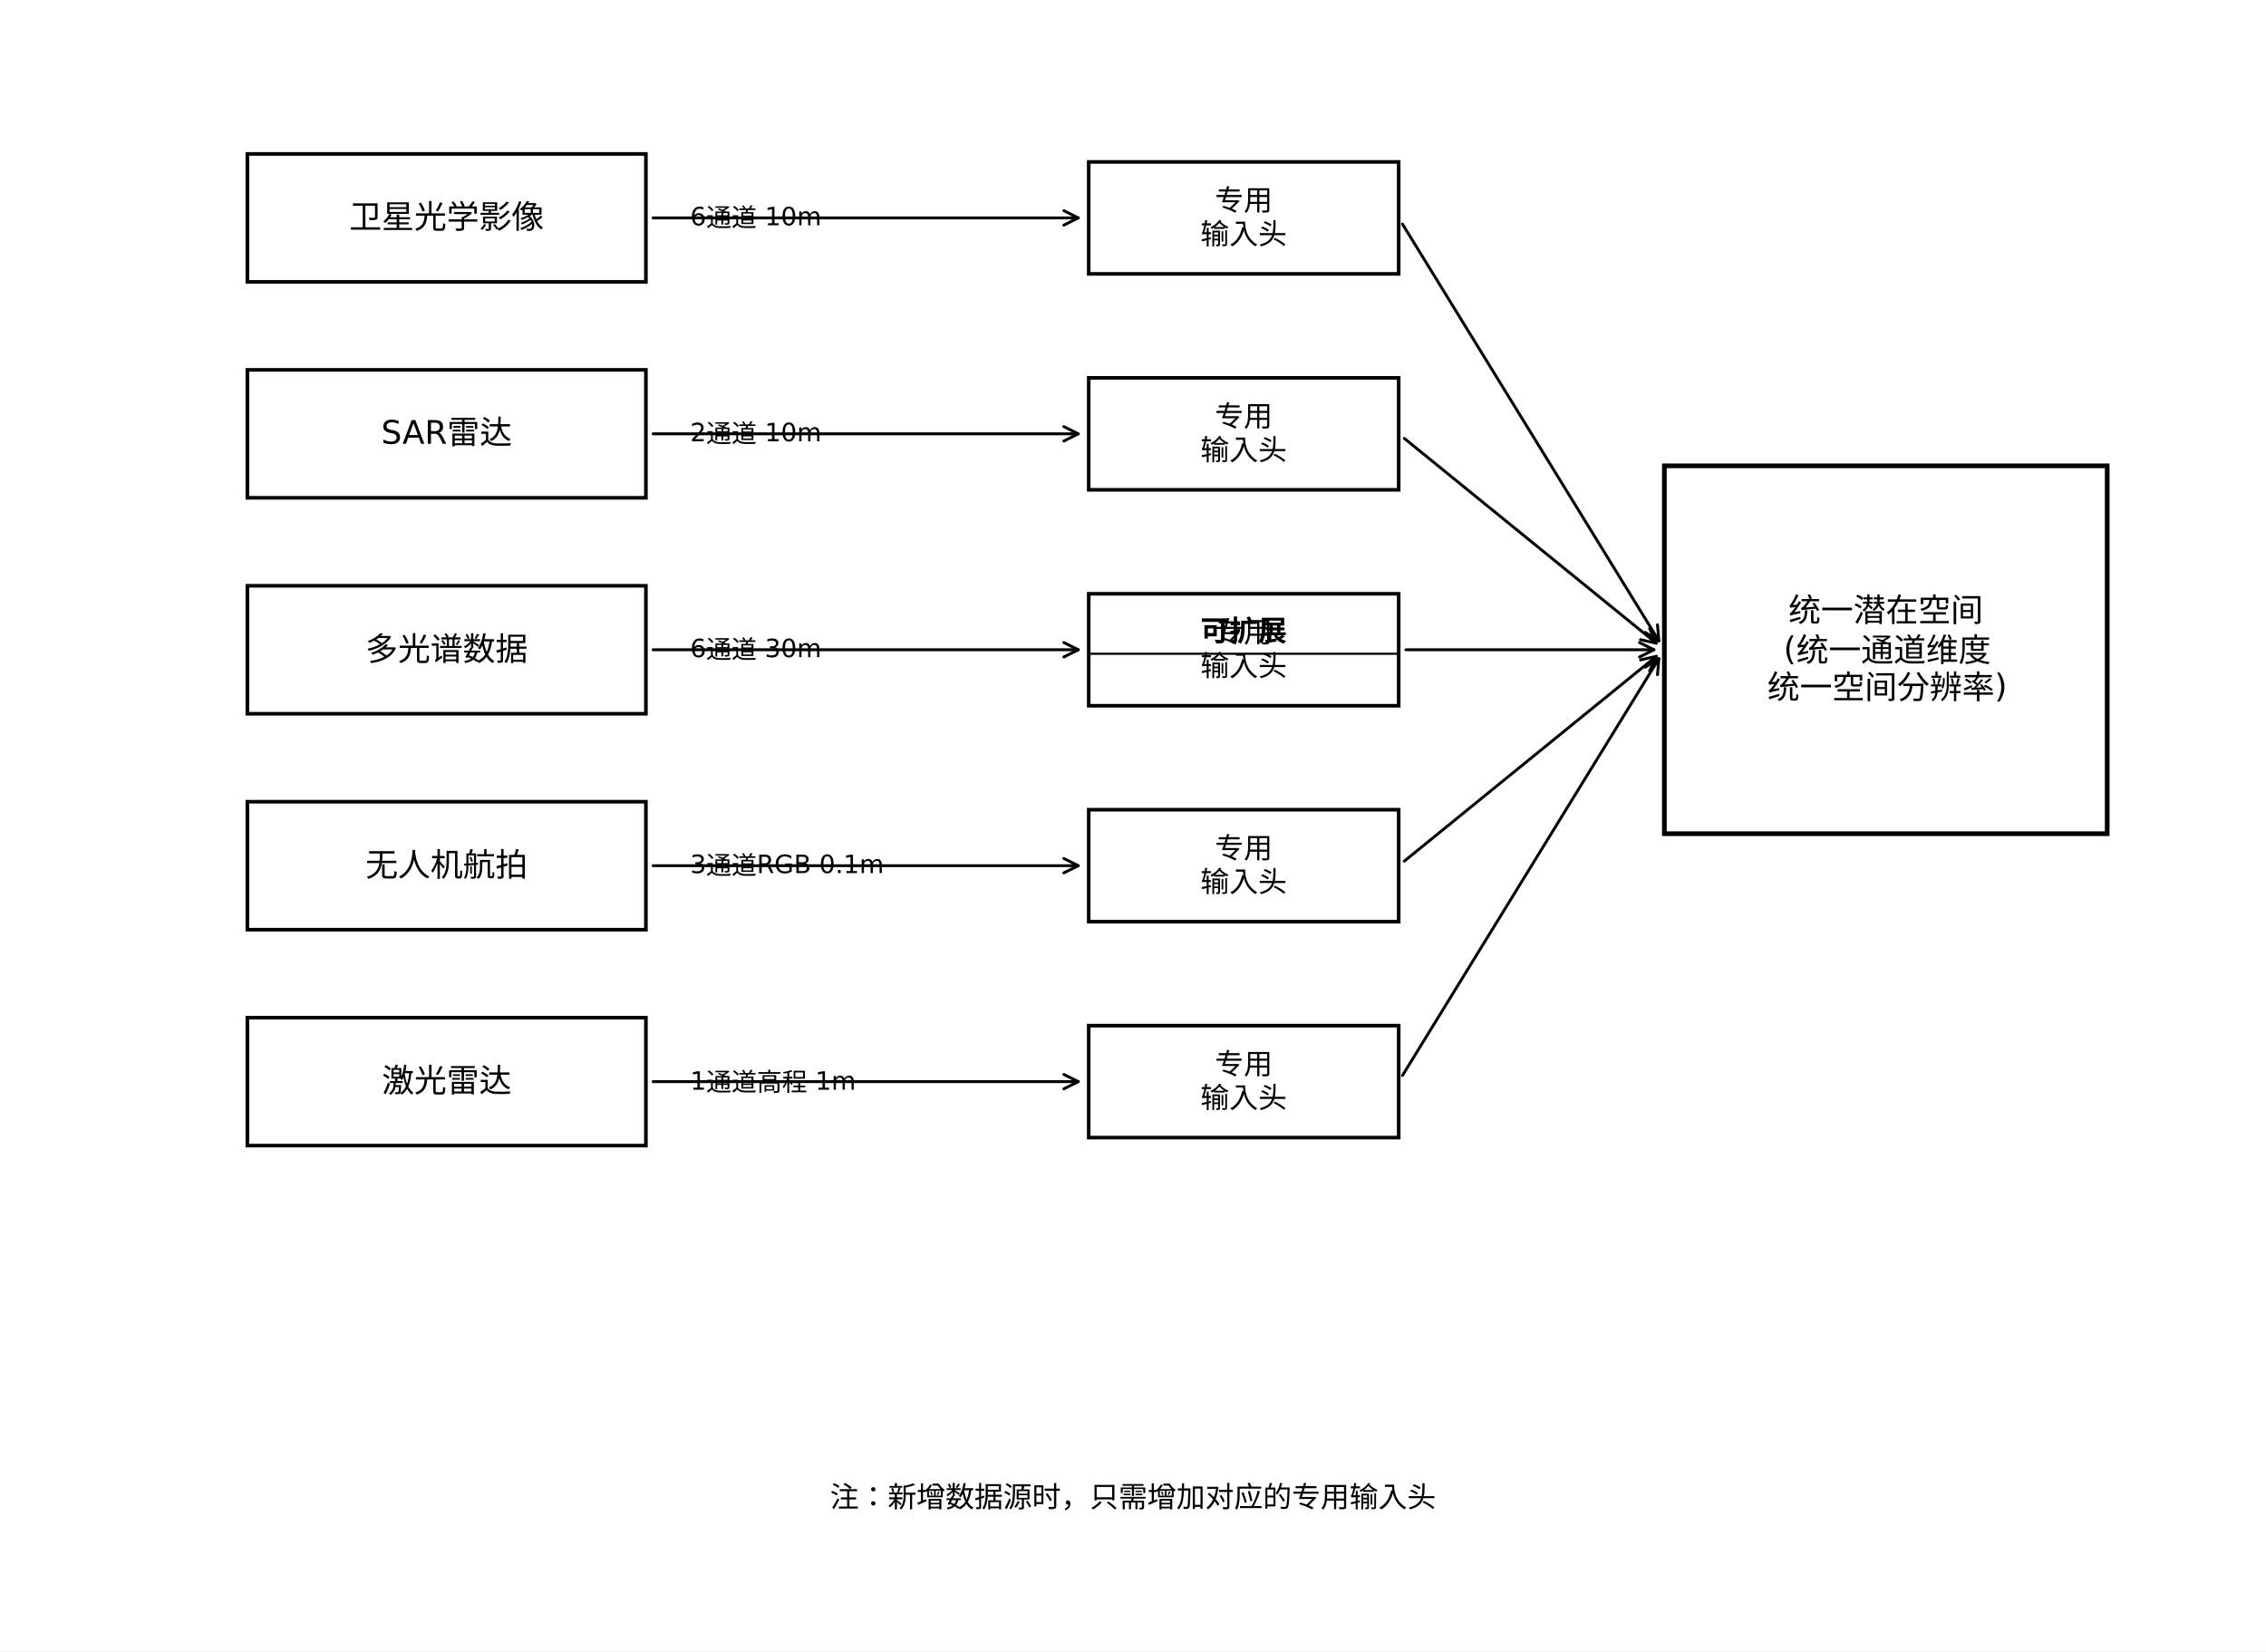
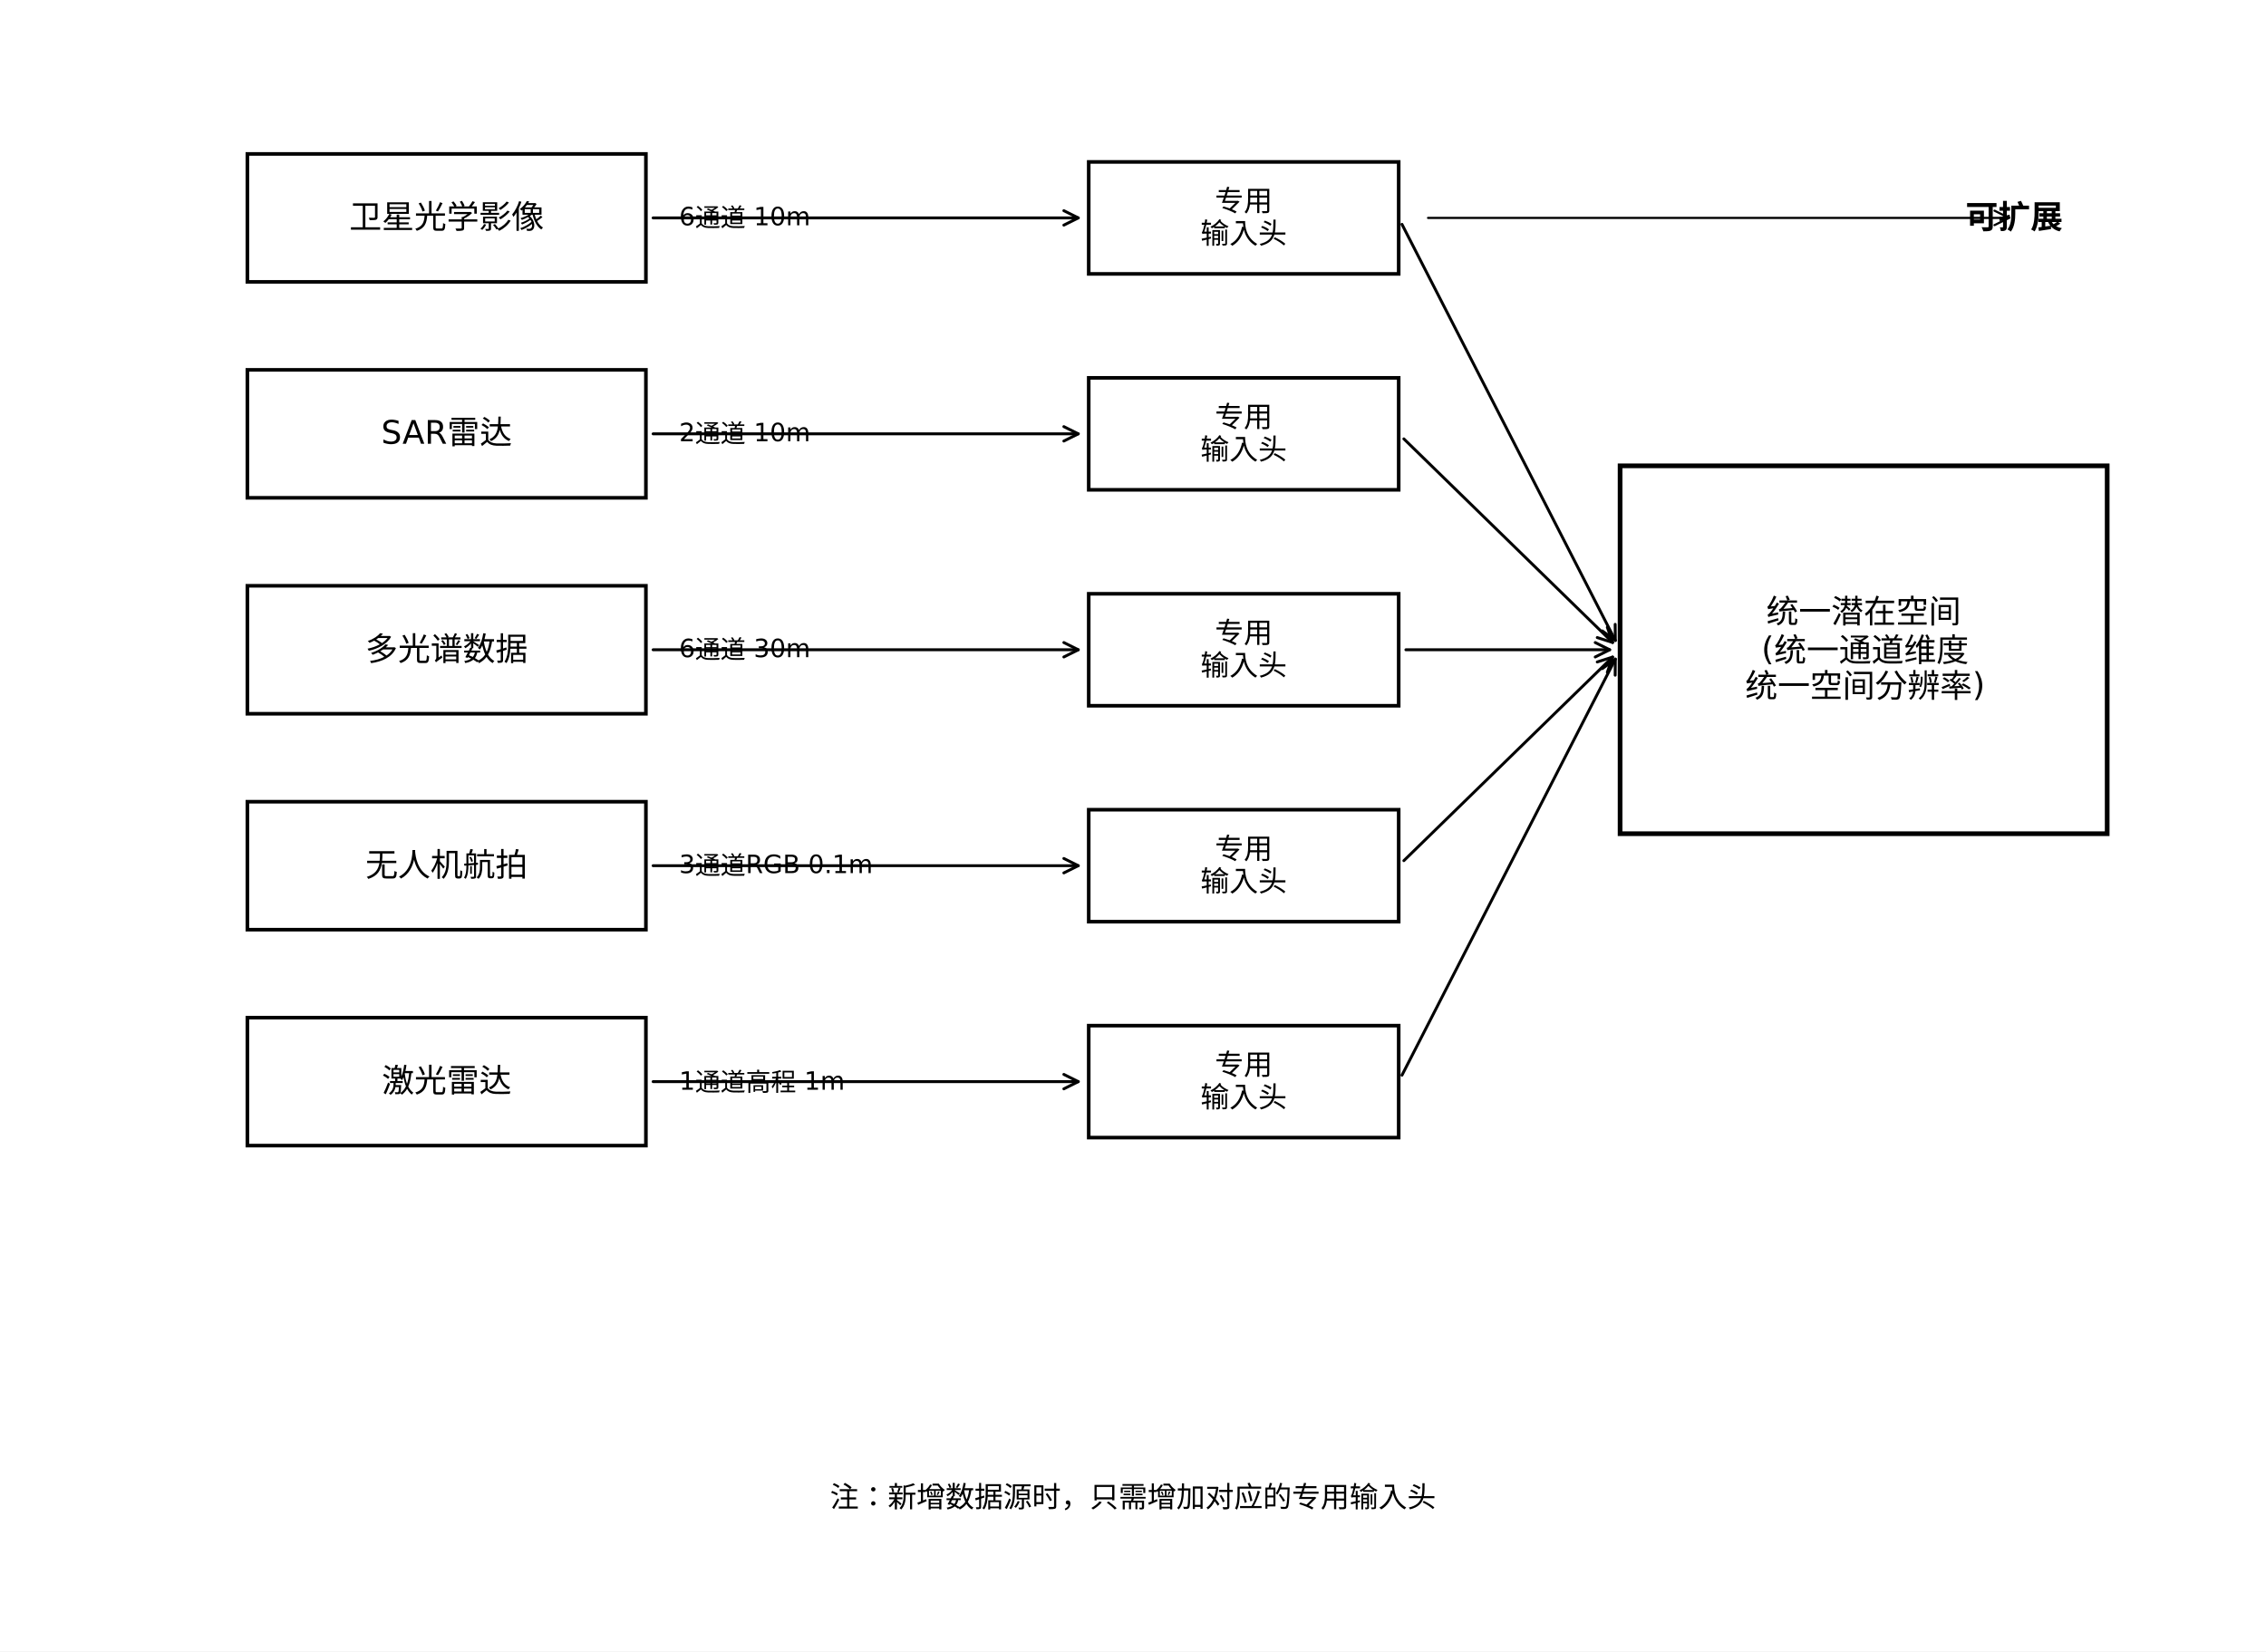
<svg xmlns="http://www.w3.org/2000/svg" width="628.2pt" height="457.92pt" viewBox="0 0 628.2 457.92" version="1.1">
  <defs>
    <style type="text/css">*{stroke-linejoin: round; stroke-linecap: butt}</style>
  </defs>
  <g id="figure_1">
    <g id="patch_1">
      <path d="M 0 457.92  L 628.2 457.92  L 628.2 0  L 0 0  z " style="fill: #ffffff" />
    </g>
    <g id="axes_1">
      <g id="patch_2">
-         <path d="M 68.58 78.163  L 179.064 78.163  L 179.064 42.682  L 68.58 42.682  L 68.58 78.163  z " clip-path="url(#pcf954b5231)" style="fill: none; stroke: #000000; stroke-linejoin: miter" />
+         <path d="M 68.58 78.163  L 179.064 78.163  L 179.064 42.682  L 68.58 42.682  L 68.58 78.163  z " clip-path="url(#pb516926f03)" style="fill: none; stroke: #000000; stroke-linejoin: miter" />
      </g>
      <g id="patch_3">
-         <path d="M 68.58 138.038  L 179.064 138.038  L 179.064 102.557  L 68.58 102.557  L 68.58 138.038  z " clip-path="url(#pcf954b5231)" style="fill: none; stroke: #000000; stroke-linejoin: miter" />
+         <path d="M 68.58 138.038  L 179.064 138.038  L 179.064 102.557  L 68.58 102.557  L 68.58 138.038  z " clip-path="url(#pb516926f03)" style="fill: none; stroke: #000000; stroke-linejoin: miter" />
      </g>
      <g id="patch_4">
-         <path d="M 68.58 197.914  L 179.064 197.914  L 179.064 162.432  L 68.58 162.432  L 68.58 197.914  z " clip-path="url(#pcf954b5231)" style="fill: none; stroke: #000000; stroke-linejoin: miter" />
+         <path d="M 68.58 197.914  L 179.064 197.914  L 179.064 162.432  L 68.58 162.432  L 68.58 197.914  z " clip-path="url(#pb516926f03)" style="fill: none; stroke: #000000; stroke-linejoin: miter" />
      </g>
      <g id="patch_5">
-         <path d="M 68.58 257.789  L 179.064 257.789  L 179.064 222.307  L 68.58 222.307  L 68.58 257.789  z " clip-path="url(#pcf954b5231)" style="fill: none; stroke: #000000; stroke-linejoin: miter" />
+         <path d="M 68.58 257.789  L 179.064 257.789  L 179.064 222.307  L 68.58 222.307  L 68.58 257.789  z " clip-path="url(#pb516926f03)" style="fill: none; stroke: #000000; stroke-linejoin: miter" />
      </g>
      <g id="patch_6">
-         <path d="M 68.58 317.664  L 179.064 317.664  L 179.064 282.182  L 68.58 282.182  L 68.58 317.664  z " clip-path="url(#pcf954b5231)" style="fill: none; stroke: #000000; stroke-linejoin: miter" />
+         <path d="M 68.58 317.664  L 179.064 317.664  L 179.064 282.182  L 68.58 282.182  L 68.58 317.664  z " clip-path="url(#pb516926f03)" style="fill: none; stroke: #000000; stroke-linejoin: miter" />
      </g>
      <g id="patch_7">
-         <path d="M 301.824 75.946  L 387.756 75.946  L 387.756 44.899  L 301.824 44.899  L 301.824 75.946  z " clip-path="url(#pcf954b5231)" style="fill: none; stroke: #000000; stroke-linejoin: miter" />
+         <path d="M 301.824 75.946  L 387.756 75.946  L 387.756 44.899  L 301.824 44.899  L 301.824 75.946  z " clip-path="url(#pb516926f03)" style="fill: none; stroke: #000000; stroke-linejoin: miter" />
      </g>
      <g id="patch_8">
-         <path d="M 301.824 135.821  L 387.756 135.821  L 387.756 104.774  L 301.824 104.774  L 301.824 135.821  z " clip-path="url(#pcf954b5231)" style="fill: none; stroke: #000000; stroke-linejoin: miter" />
+         <path d="M 301.824 135.821  L 387.756 135.821  L 387.756 104.774  L 301.824 104.774  L 301.824 135.821  z " clip-path="url(#pb516926f03)" style="fill: none; stroke: #000000; stroke-linejoin: miter" />
      </g>
      <g id="patch_9">
-         <path d="M 301.824 195.696  L 387.756 195.696  L 387.756 164.65  L 301.824 164.65  L 301.824 195.696  z " clip-path="url(#pcf954b5231)" style="fill: none; stroke: #000000; stroke-linejoin: miter" />
+         <path d="M 301.824 195.696  L 387.756 195.696  L 387.756 164.65  L 301.824 164.65  L 301.824 195.696  z " clip-path="url(#pb516926f03)" style="fill: none; stroke: #000000; stroke-linejoin: miter" />
      </g>
      <g id="patch_10">
-         <path d="M 301.824 255.571  L 387.756 255.571  L 387.756 224.525  L 301.824 224.525  L 301.824 255.571  z " clip-path="url(#pcf954b5231)" style="fill: none; stroke: #000000; stroke-linejoin: miter" />
+         <path d="M 301.824 255.571  L 387.756 255.571  L 387.756 224.525  L 301.824 224.525  L 301.824 255.571  z " clip-path="url(#pb516926f03)" style="fill: none; stroke: #000000; stroke-linejoin: miter" />
      </g>
      <g id="patch_11">
-         <path d="M 301.824 315.446  L 387.756 315.446  L 387.756 284.4  L 301.824 284.4  L 301.824 315.446  z " clip-path="url(#pcf954b5231)" style="fill: none; stroke: #000000; stroke-linejoin: miter" />
-       </g>
-       <g id="line2d_1">
-         <path d="M 301.824 181.282  L 387.756 181.282  " clip-path="url(#pcf954b5231)" style="fill: none; stroke: #000000; stroke-width: 0.6; stroke-linecap: square" />
+         <path d="M 301.824 315.446  L 387.756 315.446  L 387.756 284.4  L 301.824 284.4  L 301.824 315.446  z " clip-path="url(#pb516926f03)" style="fill: none; stroke: #000000; stroke-linejoin: miter" />
      </g>
      <g id="patch_12">
-         <path d="M 461.412 129.168  L 584.172 129.168  L 584.172 231.178  L 461.412 231.178  L 461.412 129.168  z " clip-path="url(#pcf954b5231)" style="fill: none; stroke: #000000; stroke-width: 1.3; stroke-linejoin: miter" />
+         <path d="M 449.136 129.168  L 584.172 129.168  L 584.172 231.178  L 449.136 231.178  L 449.136 129.168  z " clip-path="url(#pb516926f03)" style="fill: none; stroke: #000000; stroke-width: 1.3; stroke-linejoin: miter" />
      </g>
      <g id="text_1">
        <text style="font-size: 9px; font-family: 'WenQuanYi Zen Hei', 'DejaVu Sans', sans-serif; text-anchor: middle" x="123.822" y="63.295" transform="rotate(-0 123.822 63.29537)">卫星光学影像</text>
      </g>
      <g id="text_2">
-         <text style="font-size: 7px; font-family: 'WenQuanYi Zen Hei', 'DejaVu Sans', sans-serif; text-anchor: start" x="191.34" y="62.476" transform="rotate(-0 191.34 62.47592)">6通道 10m</text>
+         <text style="font-size: 7px; font-family: 'WenQuanYi Zen Hei', 'DejaVu Sans', sans-serif; text-anchor: start" x="188.271" y="62.476" transform="rotate(-0 188.271 62.47592)">6通道 10m</text>
      </g>
      <g id="text_3">
        <text style="font-size: 9px; font-family: 'WenQuanYi Zen Hei', 'DejaVu Sans', sans-serif; text-anchor: middle" x="123.822" y="123.044" transform="rotate(-0 123.822 123.044)">SAR雷达</text>
      </g>
      <g id="text_4">
-         <text style="font-size: 7px; font-family: 'WenQuanYi Zen Hei', 'DejaVu Sans', sans-serif; text-anchor: start" x="191.34" y="122.351" transform="rotate(-0 191.34 122.3511)">2通道 10m</text>
+         <text style="font-size: 7px; font-family: 'WenQuanYi Zen Hei', 'DejaVu Sans', sans-serif; text-anchor: start" x="188.271" y="122.351" transform="rotate(-0 188.271 122.3511)">2通道 10m</text>
      </g>
      <g id="text_5">
        <text style="font-size: 9px; font-family: 'WenQuanYi Zen Hei', 'DejaVu Sans', sans-serif; text-anchor: middle" x="123.822" y="183.148" transform="rotate(-0 123.822 183.1477)">多光谱数据</text>
      </g>
      <g id="text_6">
-         <text style="font-size: 7px; font-family: 'WenQuanYi Zen Hei', 'DejaVu Sans', sans-serif; text-anchor: start" x="191.34" y="182.226" transform="rotate(-0 191.34 182.2263)">6通道 30m</text>
+         <text style="font-size: 7px; font-family: 'WenQuanYi Zen Hei', 'DejaVu Sans', sans-serif; text-anchor: start" x="188.271" y="182.226" transform="rotate(-0 188.271 182.2263)">6通道 30m</text>
      </g>
      <g id="text_7">
        <text style="font-size: 9px; font-family: 'WenQuanYi Zen Hei', 'DejaVu Sans', sans-serif; text-anchor: middle" x="123.822" y="242.974" transform="rotate(-0 123.822 242.9744)">无人机航拍</text>
      </g>
      <g id="text_8">
-         <text style="font-size: 7px; font-family: 'WenQuanYi Zen Hei', 'DejaVu Sans', sans-serif; text-anchor: start" x="191.34" y="242.102" transform="rotate(-0 191.34 242.1015)">3通道RGB 0.1m</text>
+         <text style="font-size: 7px; font-family: 'WenQuanYi Zen Hei', 'DejaVu Sans', sans-serif; text-anchor: start" x="188.271" y="242.102" transform="rotate(-0 188.271 242.1015)">3通道RGB 0.1m</text>
      </g>
      <g id="text_9">
        <text style="font-size: 9px; font-family: 'WenQuanYi Zen Hei', 'DejaVu Sans', sans-serif; text-anchor: middle" x="123.822" y="302.801" transform="rotate(-0 123.822 302.8011)">激光雷达</text>
      </g>
      <g id="text_10">
-         <text style="font-size: 7px; font-family: 'WenQuanYi Zen Hei', 'DejaVu Sans', sans-serif; text-anchor: start" x="191.34" y="302.182" transform="rotate(-0 191.34 302.1823)">1通道高程 1m</text>
+         <text style="font-size: 7px; font-family: 'WenQuanYi Zen Hei', 'DejaVu Sans', sans-serif; text-anchor: start" x="188.271" y="302.182" transform="rotate(-0 188.271 302.1823)">1通道高程 1m</text>
      </g>
      <g id="text_11">
-         <text style="font-size: 8px; font-family: 'WenQuanYi Zen Hei', 'DejaVu Sans', sans-serif" transform="translate(336.79 58.35578)">专用</text>
-         <text style="font-size: 8px; font-family: 'WenQuanYi Zen Hei', 'DejaVu Sans', sans-serif" transform="translate(332.79 67.69903)">输入头</text>
+         <text style="font-size: 8px; font-family: 'WenQuanYi Zen Hei', 'DejaVu Sans', sans-serif" transform="translate(336.79 58.52274)">专用</text>
+         <text style="font-size: 8px; font-family: 'WenQuanYi Zen Hei', 'DejaVu Sans', sans-serif" transform="translate(332.79 67.53206)">输入头</text>
      </g>
      <g id="text_12">
-         <text style="font-size: 8px; font-family: 'WenQuanYi Zen Hei', 'DejaVu Sans', sans-serif" transform="translate(336.79 118.231)">专用</text>
-         <text style="font-size: 8px; font-family: 'WenQuanYi Zen Hei', 'DejaVu Sans', sans-serif" transform="translate(332.79 127.5742)">输入头</text>
+         <text style="font-size: 8px; font-family: 'WenQuanYi Zen Hei', 'DejaVu Sans', sans-serif" transform="translate(336.79 118.3979)">专用</text>
+         <text style="font-size: 8px; font-family: 'WenQuanYi Zen Hei', 'DejaVu Sans', sans-serif" transform="translate(332.79 127.4073)">输入头</text>
      </g>
      <g id="text_13">
-         <text style="font-size: 8px; font-family: 'WenQuanYi Zen Hei', 'DejaVu Sans', sans-serif" transform="translate(336.79 178.1062)">专用</text>
-         <text style="font-size: 8px; font-family: 'WenQuanYi Zen Hei', 'DejaVu Sans', sans-serif" transform="translate(332.79 187.4494)">输入头</text>
+         <text style="font-size: 8px; font-family: 'WenQuanYi Zen Hei', 'DejaVu Sans', sans-serif" transform="translate(336.79 178.2731)">专用</text>
+         <text style="font-size: 8px; font-family: 'WenQuanYi Zen Hei', 'DejaVu Sans', sans-serif" transform="translate(332.79 187.2825)">输入头</text>
      </g>
      <g id="text_14">
-         <text style="font-size: 8px; font-family: 'WenQuanYi Zen Hei', 'DejaVu Sans', sans-serif" transform="translate(336.79 237.9814)">专用</text>
-         <text style="font-size: 8px; font-family: 'WenQuanYi Zen Hei', 'DejaVu Sans', sans-serif" transform="translate(332.79 247.3246)">输入头</text>
+         <text style="font-size: 8px; font-family: 'WenQuanYi Zen Hei', 'DejaVu Sans', sans-serif" transform="translate(336.79 238.1483)">专用</text>
+         <text style="font-size: 8px; font-family: 'WenQuanYi Zen Hei', 'DejaVu Sans', sans-serif" transform="translate(332.79 247.1577)">输入头</text>
      </g>
      <g id="text_15">
-         <text style="font-size: 8px; font-family: 'WenQuanYi Zen Hei', 'DejaVu Sans', sans-serif" transform="translate(336.79 297.8566)">专用</text>
-         <text style="font-size: 8px; font-family: 'WenQuanYi Zen Hei', 'DejaVu Sans', sans-serif" transform="translate(332.79 307.1998)">输入头</text>
+         <text style="font-size: 8px; font-family: 'WenQuanYi Zen Hei', 'DejaVu Sans', sans-serif" transform="translate(336.79 298.0235)">专用</text>
+         <text style="font-size: 8px; font-family: 'WenQuanYi Zen Hei', 'DejaVu Sans', sans-serif" transform="translate(332.79 307.0329)">输入头</text>
      </g>
      <g id="text_16">
-         <text style="font-weight: 700; font-size: 8px; font-family: 'WenQuanYi Zen Hei', 'DejaVu Sans', sans-serif; text-anchor: middle" x="344.79" y="177.735" transform="rotate(-0 344.79 177.7353)">可扩展</text>
+         <text style="font-weight: 700; font-size: 9px; font-family: 'WenQuanYi Zen Hei', 'DejaVu Sans', sans-serif; text-anchor: end" x="571.896" y="63.345" transform="rotate(-0 571.896 63.34459)">可扩展</text>
+       </g>
+       <g id="patch_13">
+         <path d="M 395.894 60.422  Q 476.755 60.422 556.946 60.422  " style="fill: none; stroke: #000000; stroke-width: 0.6; stroke-linecap: round" />
+         <path d="M 552.946 58.422  L 556.946 60.422  L 552.946 62.422  " style="fill: none; stroke: #000000; stroke-width: 0.6; stroke-linecap: round" />
      </g>
      <g id="text_17">
-         <text style="font-size: 9px; font-family: 'WenQuanYi Zen Hei', 'DejaVu Sans', sans-serif" transform="translate(495.792 172.3608)">统一潜在空间</text>
-         <text style="font-size: 9px; font-family: 'WenQuanYi Zen Hei', 'DejaVu Sans', sans-serif" transform="translate(494.4427 183.0205)">(统一通道维度</text>
-         <text style="font-size: 9px; font-family: 'WenQuanYi Zen Hei', 'DejaVu Sans', sans-serif" transform="translate(489.9427 193.7237)">统一空间分辨率)</text>
+         <text style="font-size: 9px; font-family: 'WenQuanYi Zen Hei', 'DejaVu Sans', sans-serif" transform="translate(489.654 172.7427)">统一潜在空间</text>
+         <text style="font-size: 9px; font-family: 'WenQuanYi Zen Hei', 'DejaVu Sans', sans-serif" transform="translate(488.3047 183.0205)">(统一通道维度</text>
+         <text style="font-size: 9px; font-family: 'WenQuanYi Zen Hei', 'DejaVu Sans', sans-serif" transform="translate(483.8047 193.3418)">统一空间分辨率)</text>
      </g>
-       <g id="patch_13">
+       <g id="patch_14">
        <path d="M 181.061 60.422  Q 240.442 60.422 298.928 60.422  " style="fill: none; stroke: #000000; stroke-width: 0.8; stroke-linecap: round" />
        <path d="M 294.928 58.422  L 298.928 60.422  L 294.928 62.422  " style="fill: none; stroke: #000000; stroke-width: 0.8; stroke-linecap: round" />
      </g>
-       <g id="patch_14">
-         <path d="M 388.806 62.129  Q 424.585 120.299 459.895 177.707  " style="fill: none; stroke: #000000; stroke-width: 0.8; stroke-linecap: round" />
-         <path d="M 459.503 173.252  L 459.895 177.707  L 456.096 175.348  " style="fill: none; stroke: #000000; stroke-width: 0.8; stroke-linecap: round" />
+       <g id="patch_15">
+         <path d="M 388.668 62.202  Q 418.445 120.296 447.815 177.595  " style="fill: none; stroke: #000000; stroke-width: 0.8; stroke-linecap: round" />
+         <path d="M 447.77 173.123  L 447.815 177.595  L 444.21 174.947  " style="fill: none; stroke: #000000; stroke-width: 0.8; stroke-linecap: round" />
      </g>
-       <g id="patch_15">
+       <g id="patch_16">
        <path d="M 181.061 120.298  Q 240.442 120.298 298.928 120.298  " style="fill: none; stroke: #000000; stroke-width: 0.8; stroke-linecap: round" />
        <path d="M 294.928 118.298  L 298.928 120.298  L 294.928 122.298  " style="fill: none; stroke: #000000; stroke-width: 0.8; stroke-linecap: round" />
      </g>
-       <g id="patch_16">
-         <path d="M 389.309 121.56  Q 424.585 150.236 459.167 178.348  " style="fill: none; stroke: #000000; stroke-width: 0.8; stroke-linecap: round" />
-         <path d="M 457.324 174.273  L 459.167 178.348  L 454.801 177.376  " style="fill: none; stroke: #000000; stroke-width: 0.8; stroke-linecap: round" />
+       <g id="patch_17">
+         <path d="M 389.189 121.695  Q 418.446 150.235 447.063 178.151  " style="fill: none; stroke: #000000; stroke-width: 0.8; stroke-linecap: round" />
+         <path d="M 445.597 173.926  L 447.063 178.151  L 442.803 176.789  " style="fill: none; stroke: #000000; stroke-width: 0.8; stroke-linecap: round" />
      </g>
-       <g id="patch_17">
+       <g id="patch_18">
        <path d="M 181.061 180.173  Q 240.442 180.173 298.928 180.173  " style="fill: none; stroke: #000000; stroke-width: 0.8; stroke-linecap: round" />
        <path d="M 294.928 178.173  L 298.928 180.173  L 294.928 182.173  " style="fill: none; stroke: #000000; stroke-width: 0.8; stroke-linecap: round" />
      </g>
-       <g id="patch_18">
-         <path d="M 389.757 180.173  Q 424.585 180.173 458.519 180.173  " style="fill: none; stroke: #000000; stroke-width: 0.8; stroke-linecap: round" />
-         <path d="M 454.519 178.173  L 458.519 180.173  L 454.519 182.173  " style="fill: none; stroke: #000000; stroke-width: 0.8; stroke-linecap: round" />
+       <g id="patch_19">
+         <path d="M 389.753 180.173  Q 418.446 180.173 446.244 180.173  " style="fill: none; stroke: #000000; stroke-width: 0.8; stroke-linecap: round" />
+         <path d="M 442.244 178.173  L 446.244 180.173  L 442.244 182.173  " style="fill: none; stroke: #000000; stroke-width: 0.8; stroke-linecap: round" />
      </g>
-       <g id="patch_19">
+       <g id="patch_20">
        <path d="M 181.061 240.048  Q 240.442 240.048 298.928 240.048  " style="fill: none; stroke: #000000; stroke-width: 0.8; stroke-linecap: round" />
        <path d="M 294.928 238.048  L 298.928 240.048  L 294.928 242.048  " style="fill: none; stroke: #000000; stroke-width: 0.8; stroke-linecap: round" />
      </g>
-       <g id="patch_20">
-         <path d="M 389.309 238.785  Q 424.585 210.11 459.167 181.998  " style="fill: none; stroke: #000000; stroke-width: 0.8; stroke-linecap: round" />
-         <path d="M 454.801 182.969  L 459.167 181.998  L 457.324 186.073  " style="fill: none; stroke: #000000; stroke-width: 0.8; stroke-linecap: round" />
+       <g id="patch_21">
+         <path d="M 389.189 238.65  Q 418.446 210.11 447.063 182.195  " style="fill: none; stroke: #000000; stroke-width: 0.8; stroke-linecap: round" />
+         <path d="M 442.803 183.556  L 447.063 182.195  L 445.597 186.419  " style="fill: none; stroke: #000000; stroke-width: 0.8; stroke-linecap: round" />
      </g>
-       <g id="patch_21">
+       <g id="patch_22">
        <path d="M 181.061 299.923  Q 240.442 299.923 298.928 299.923  " style="fill: none; stroke: #000000; stroke-width: 0.8; stroke-linecap: round" />
        <path d="M 294.928 297.923  L 298.928 299.923  L 294.928 301.923  " style="fill: none; stroke: #000000; stroke-width: 0.8; stroke-linecap: round" />
      </g>
-       <g id="patch_22">
-         <path d="M 388.806 298.217  Q 424.585 240.047 459.895 182.639  " style="fill: none; stroke: #000000; stroke-width: 0.8; stroke-linecap: round" />
-         <path d="M 456.096 184.998  L 459.895 182.639  L 459.503 187.094  " style="fill: none; stroke: #000000; stroke-width: 0.8; stroke-linecap: round" />
+       <g id="patch_23">
+         <path d="M 388.668 298.143  Q 418.445 240.049 447.815 182.751  " style="fill: none; stroke: #000000; stroke-width: 0.8; stroke-linecap: round" />
+         <path d="M 444.21 185.398  L 447.815 182.751  L 447.77 187.223  " style="fill: none; stroke: #000000; stroke-width: 0.8; stroke-linecap: round" />
      </g>
      <g id="text_18">
        <text style="font-size: 8px; font-family: 'WenQuanYi Zen Hei', 'DejaVu Sans', sans-serif; text-anchor: middle" x="314.1" y="417.917" transform="rotate(-0 314.1 417.9171)">注：新增数据源时，只需增加对应的专用输入头</text>
      </g>
    </g>
  </g>
  <defs>
-     <clipPath id="pcf954b5231">
+     <clipPath id="pb516926f03">
      <rect x="7.2" y="7.2" width="613.8" height="443.52" />
    </clipPath>
  </defs>
</svg>
